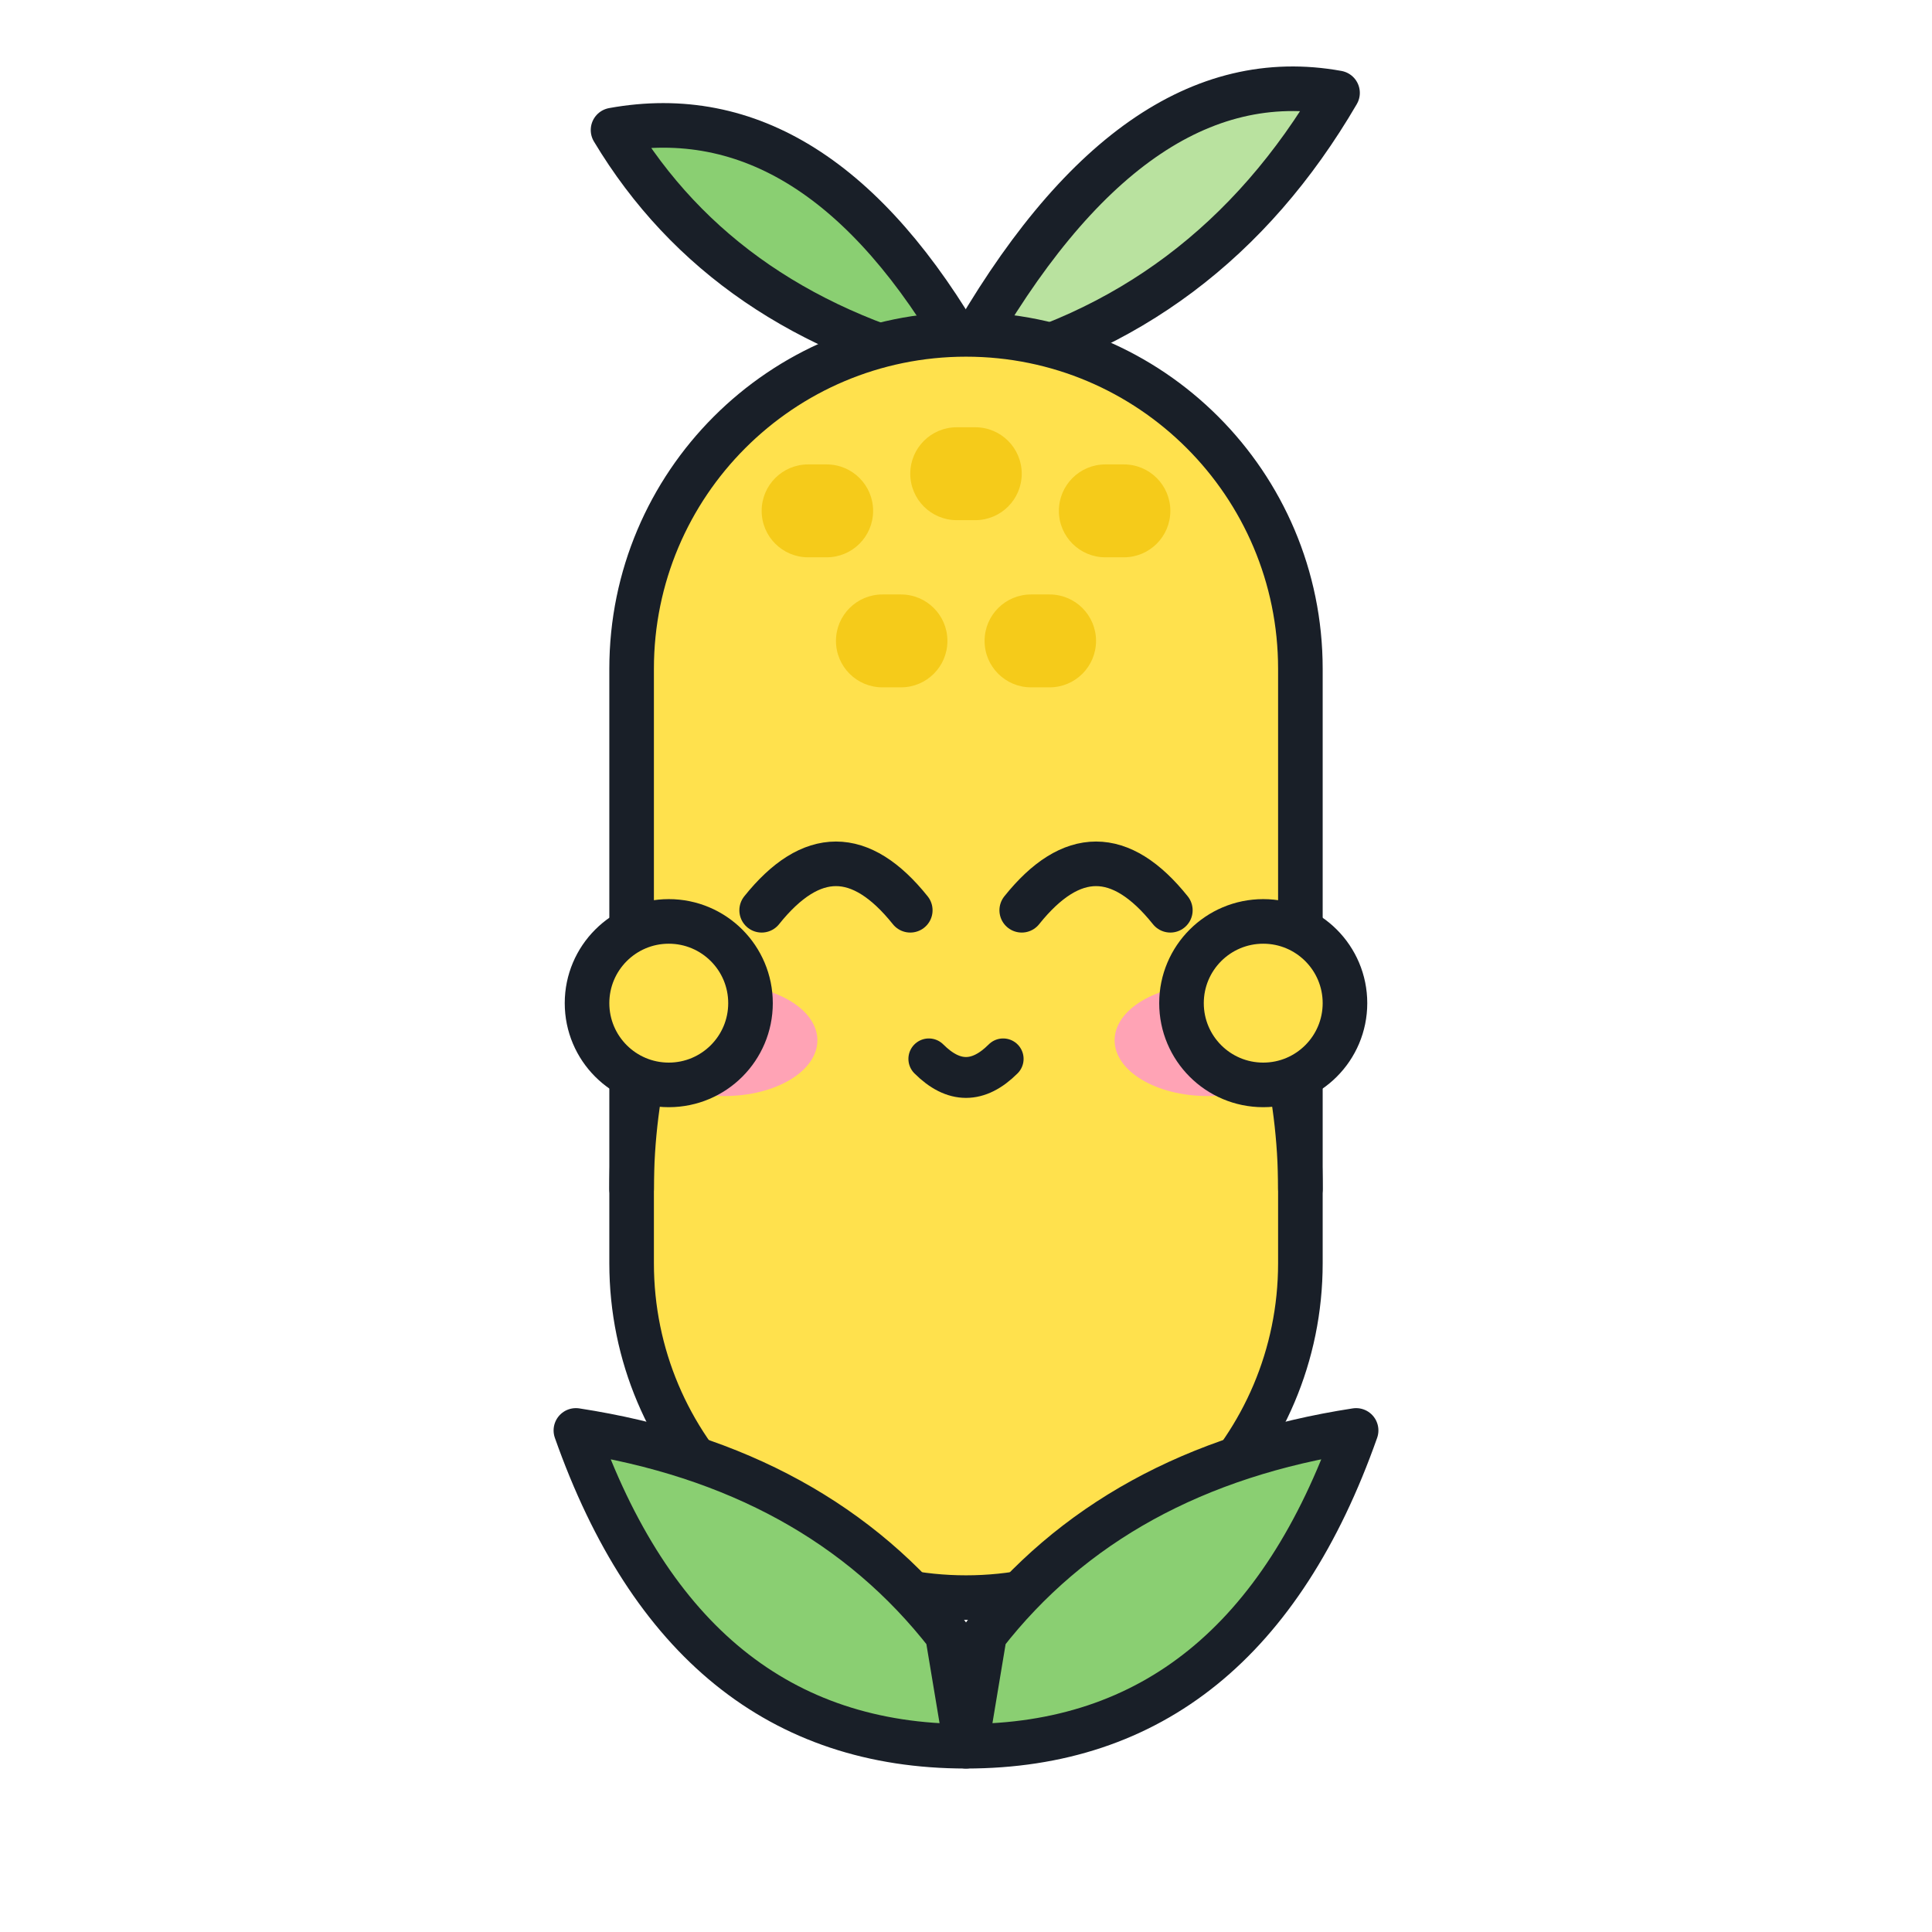
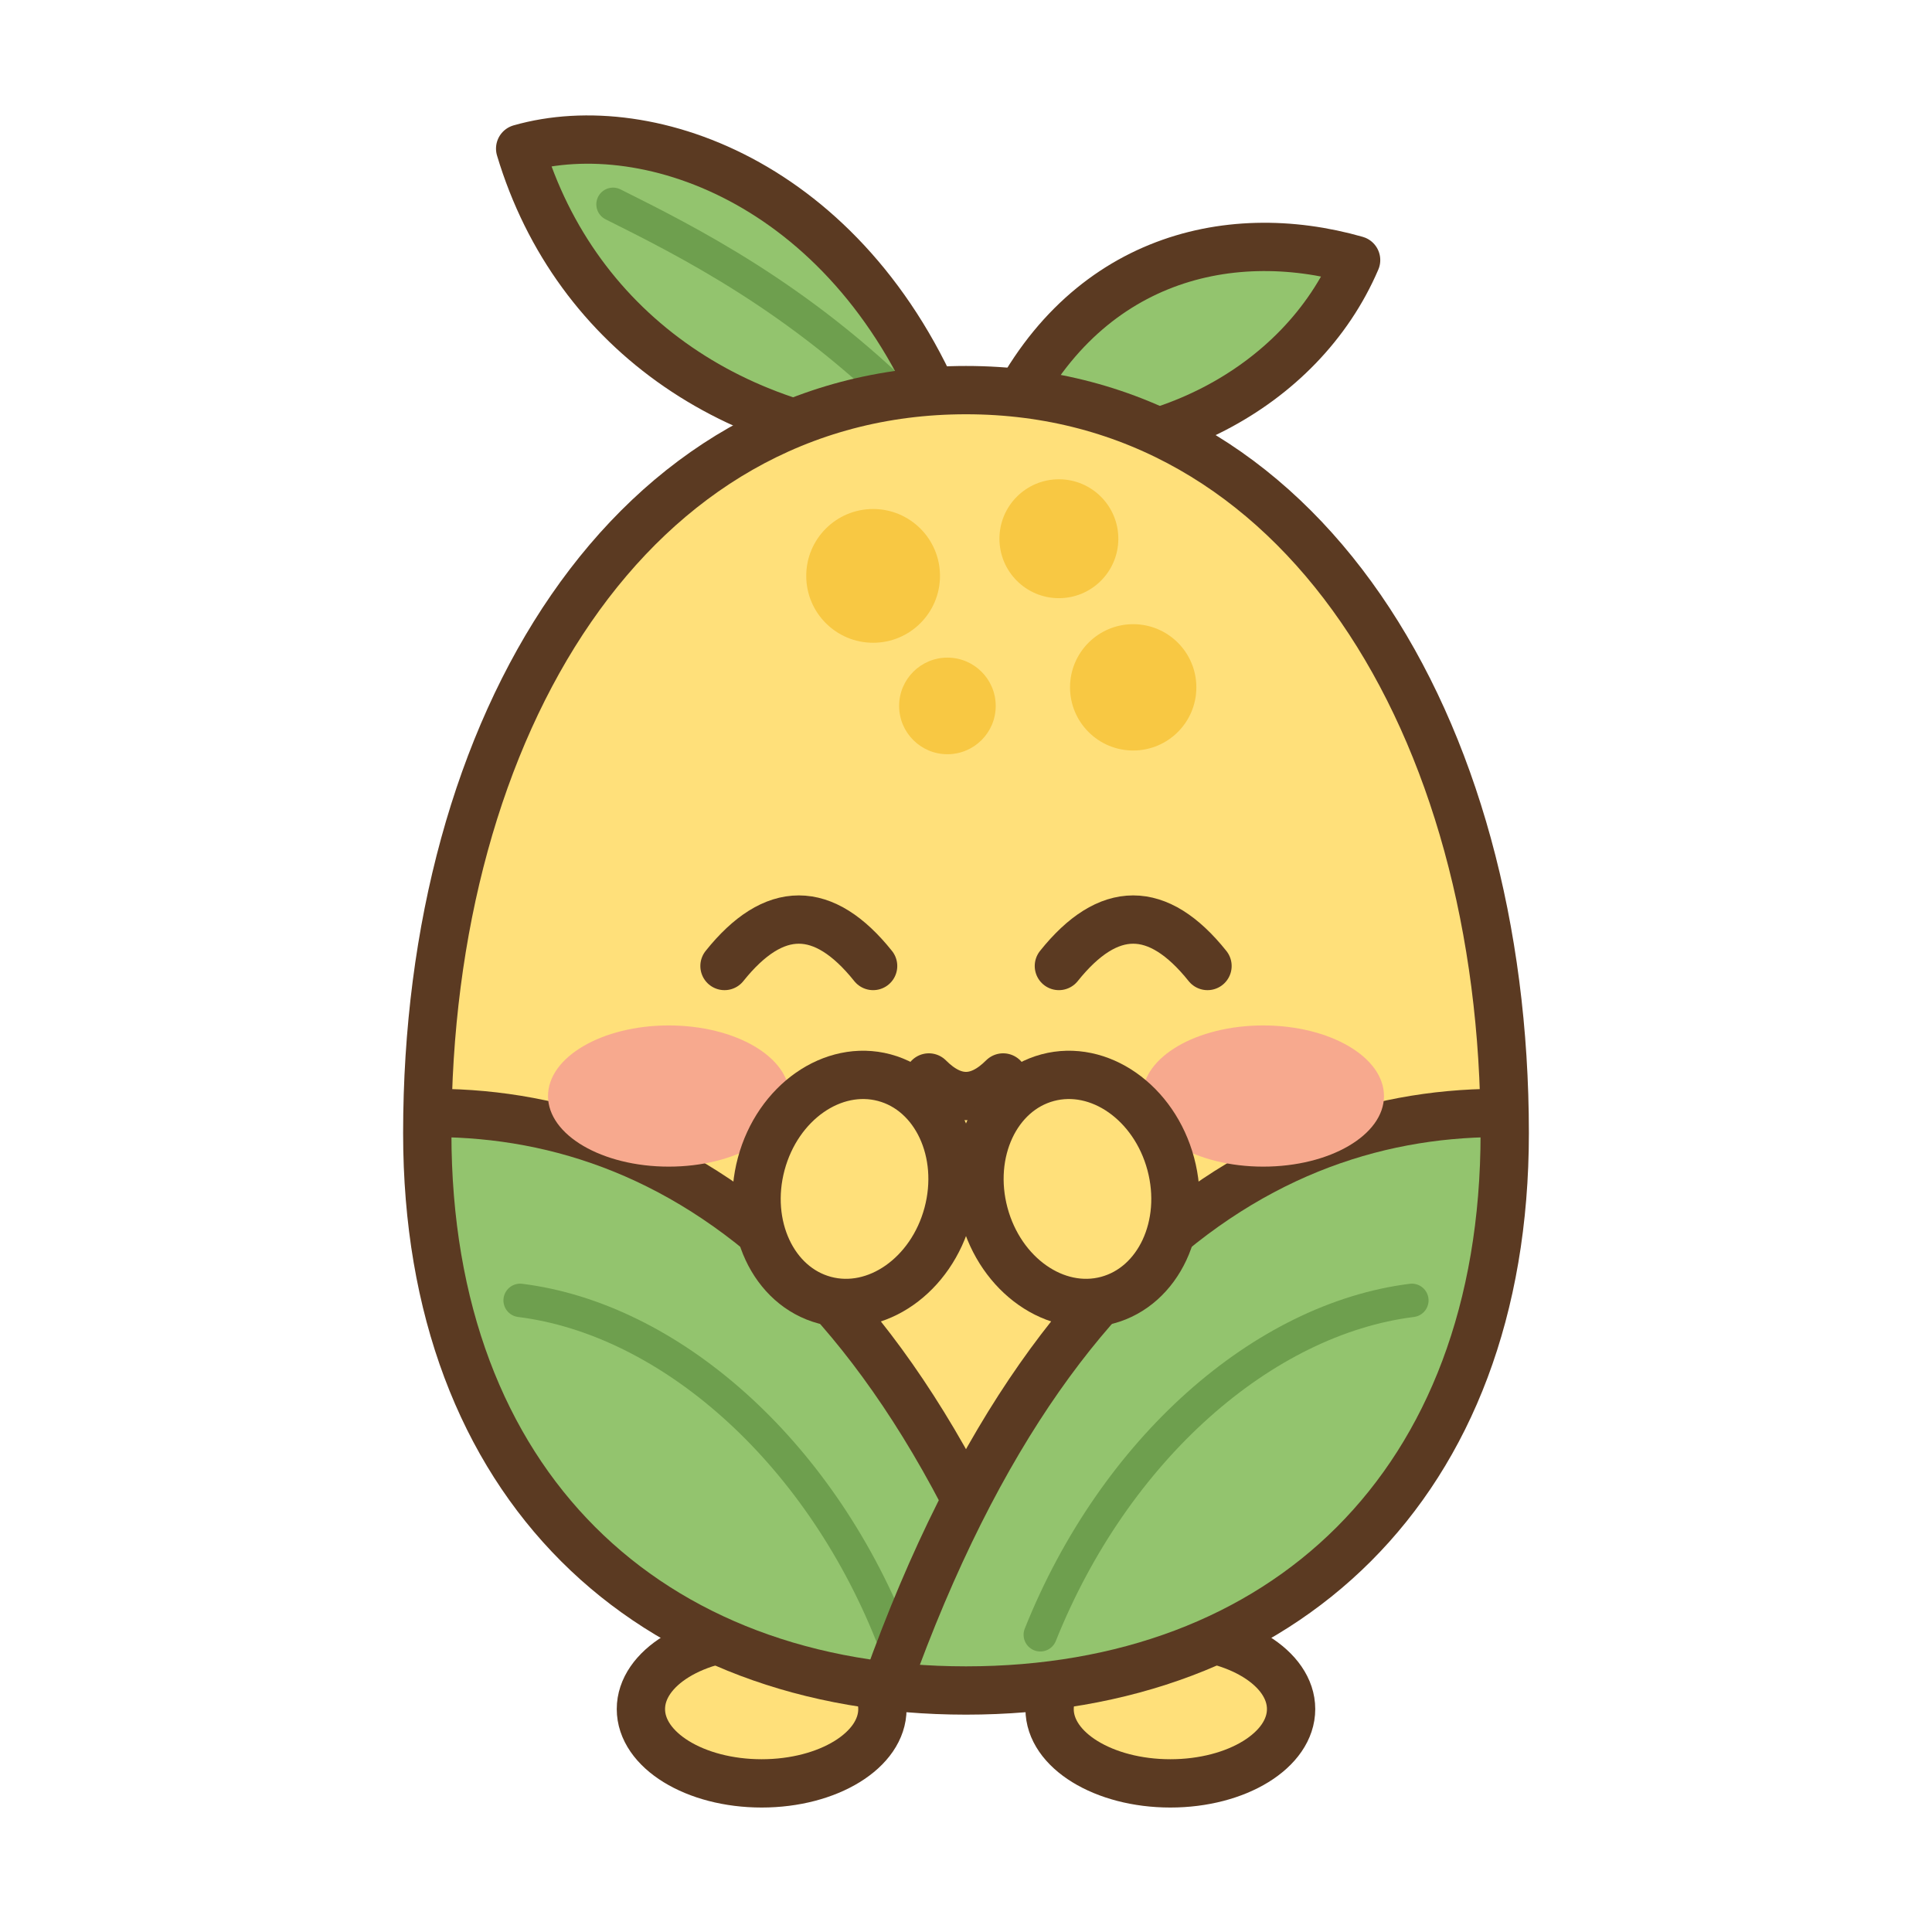
<svg xmlns="http://www.w3.org/2000/svg" viewBox="-4 -4 104 104" width="512" height="512">
-   <path d="M48 15 Q40 1 29 3 Q35 13 48 16 Z" fill="#8ACF72" stroke="#191F28" stroke-width="2.4" stroke-linejoin="round" />
-   <path d="M48 15 Q57 -1 68 1 Q61 13 48 16 Z" fill="#B9E29F" stroke="#191F28" stroke-width="2.4" stroke-linejoin="round" />
-   <rect x="30" y="14" width="36" height="68" rx="18" fill="#FFE14D" stroke="#191F28" stroke-width="2.4" />
-   <g fill="#F5CB1A">
-     <rect x="37" y="21" width="6" height="5" rx="2.5" />
-     <rect x="45" y="19" width="6" height="5" rx="2.5" />
-     <rect x="53" y="21" width="6" height="5" rx="2.5" />
-     <rect x="41" y="28" width="6" height="5" rx="2.5" />
-     <rect x="49" y="28" width="6" height="5" rx="2.5" />
+   <path d="M47 19 C42 6 31 2 24 4 C27 14 36 20 47 20 Z" fill="#93C46E" stroke="#5B3A22" stroke-width="2.6" stroke-linejoin="round" stroke-linecap="round" />
+   <path d="M45 18 C39 12 33 9 29 7" fill="none" stroke="#6E9F4E" stroke-width="1.8" stroke-linecap="round" />
+   <path d="M50 19 C54 10 62 8 69 10 C66 17 58 21 50 20 Z" fill="#93C46E" stroke="#5B3A22" stroke-width="2.6" stroke-linejoin="round" stroke-linecap="round" />
+   <ellipse cx="37" cy="88" rx="6.5" ry="4" fill="#FFE07A" stroke="#5B3A22" stroke-width="2.6" stroke-linejoin="round" stroke-linecap="round" />
+   <ellipse cx="59" cy="88" rx="6.5" ry="4" fill="#FFE07A" stroke="#5B3A22" stroke-width="2.6" stroke-linejoin="round" stroke-linecap="round" />
+   <defs>
+     <clipPath id="egg">
+       <path d="M48 17 C66 17 77 35 77 57 C77 76 65 87 48 87 C31 87 19 76 19 57 C19 35 30 17 48 17 Z" />
+     </clipPath>
+   </defs>
+   <path d="M48 17 C66 17 77 35 77 57 C77 76 65 87 48 87 C31 87 19 76 19 57 C19 35 30 17 48 17 Z" fill="#FFE07A" />
+   <g fill="#F8C843">
+     <circle cx="43" cy="27" r="3.6" />
+     <circle cx="53" cy="25" r="3.2" />
+     <circle cx="57" cy="33" r="3.4" />
+     <circle cx="47" cy="34" r="2.6" />
  </g>
-   <path d="M37 45 q4-5 8 0 M51 45 q4-5 8 0" fill="none" stroke="#191F28" stroke-width="2.4" stroke-linecap="round" />
-   <path d="M46 53 q2 2 4 0" fill="none" stroke="#191F28" stroke-width="2.2" stroke-linecap="round" />
-   <ellipse cx="35" cy="52" rx="5" ry="3" fill="#FFA3B5" />
-   <ellipse cx="61" cy="52" rx="5" ry="3" fill="#FFA3B5" />
-   <path d="M30 60 Q30 56 31 52 M66 60 Q66 56 65 52" fill="none" stroke="#191F28" stroke-width="2.4" stroke-linecap="round" />
-   <circle cx="32" cy="50" r="4.4" fill="#FFE14D" stroke="#191F28" stroke-width="2.4" />
-   <circle cx="64" cy="50" r="4.4" fill="#FFE14D" stroke="#191F28" stroke-width="2.4" />
-   <path d="M48 90 Q33 90 27 73 Q40 75 47 84 Z" fill="#8ACF72" stroke="#191F28" stroke-width="2.4" stroke-linejoin="round" />
-   <path d="M48 90 Q63 90 69 73 Q56 75 49 84 Z" fill="#8ACF72" stroke="#191F28" stroke-width="2.4" stroke-linejoin="round" />
+   <g clip-path="url(#egg)">
+     <path d="M17 56 C30 55 45 62 54 92 L10 92 Z" fill="#93C46E" stroke="#5B3A22" stroke-width="2.6" stroke-linejoin="round" stroke-linecap="round" />
+     <path d="M24 66 C32 67 40 74 44 84" fill="none" stroke="#6E9F4E" stroke-width="1.8" stroke-linecap="round" />
+     <path d="M79 56 C66 55 51 62 42 92 L86 92 Z" fill="#93C46E" stroke="#5B3A22" stroke-width="2.6" stroke-linejoin="round" stroke-linecap="round" />
+     <path d="M72 66 C64 67 56 74 52 84" fill="none" stroke="#6E9F4E" stroke-width="1.8" stroke-linecap="round" />
+   </g>
+   <path d="M48 17 C66 17 77 35 77 57 C77 76 65 87 48 87 C31 87 19 76 19 57 C19 35 30 17 48 17 Z" fill="none" stroke="#5B3A22" stroke-width="2.6" stroke-linejoin="round" stroke-linecap="round" />
+   <path d="M35 48 q4 -5 8 0 M53 48 q4 -5 8 0" fill="none" stroke="#5B3A22" stroke-width="2.6" stroke-linejoin="round" stroke-linecap="round" />
+   <path d="M46 54 q2 2 4 0" fill="none" stroke="#5B3A22" stroke-width="2.6" stroke-linejoin="round" stroke-linecap="round" />
+   <ellipse cx="32" cy="55" rx="5" ry="3" fill="#F7A98E" opacity=".85" />
+   <ellipse cx="64" cy="55" rx="5" ry="3" fill="#F7A98E" opacity=".85" />
+   <ellipse cx="32" cy="55" rx="6.5" ry="3.8" fill="#F7A98E" />
+   <ellipse cx="64" cy="55" rx="6.5" ry="3.8" fill="#F7A98E" />
+   <ellipse cx="42" cy="60" rx="5.2" ry="6.2" transform="rotate(15 42 60)" fill="#FFE07A" stroke="#5B3A22" stroke-width="2.6" stroke-linejoin="round" stroke-linecap="round" />
+   <ellipse cx="54" cy="60" rx="5.2" ry="6.2" transform="rotate(-15 54 60)" fill="#FFE07A" stroke="#5B3A22" stroke-width="2.6" stroke-linejoin="round" stroke-linecap="round" />
</svg>
